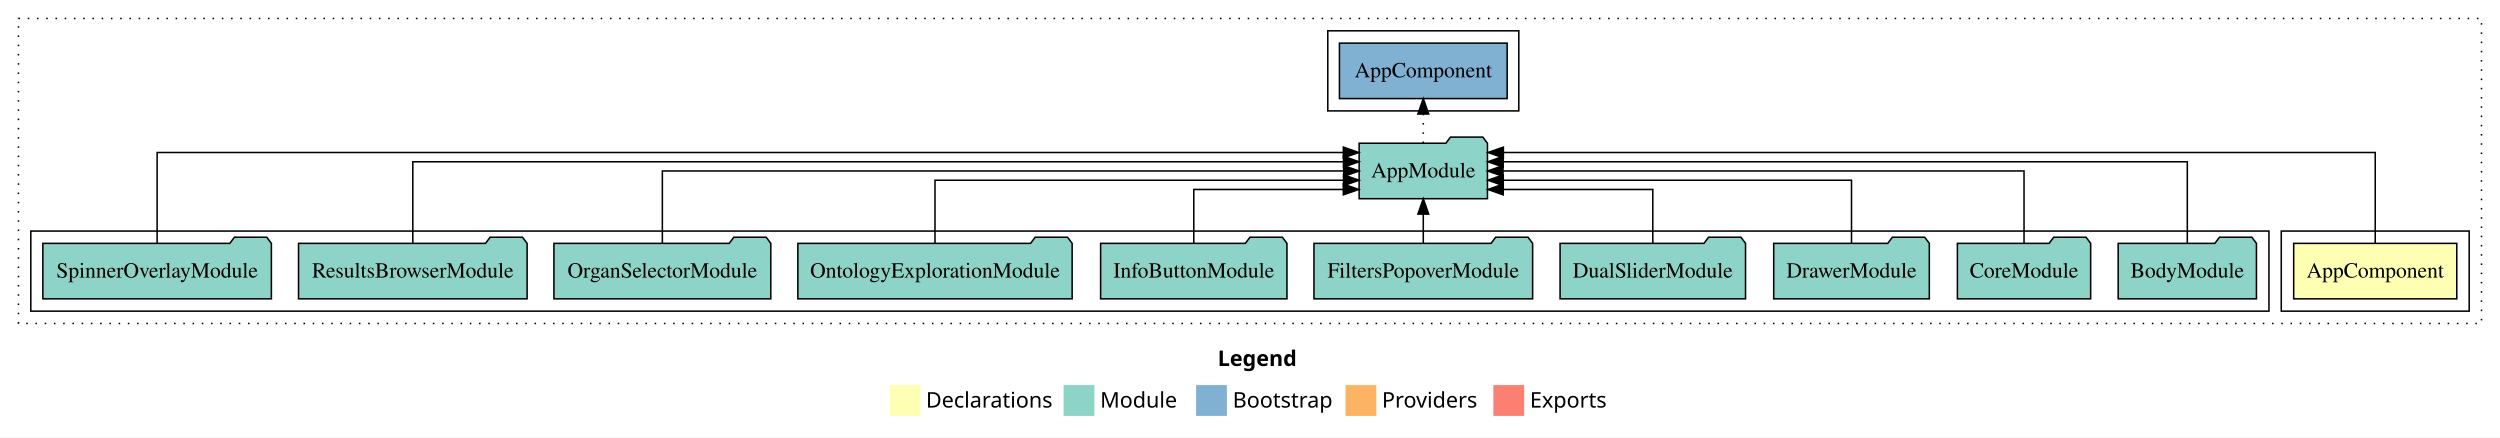
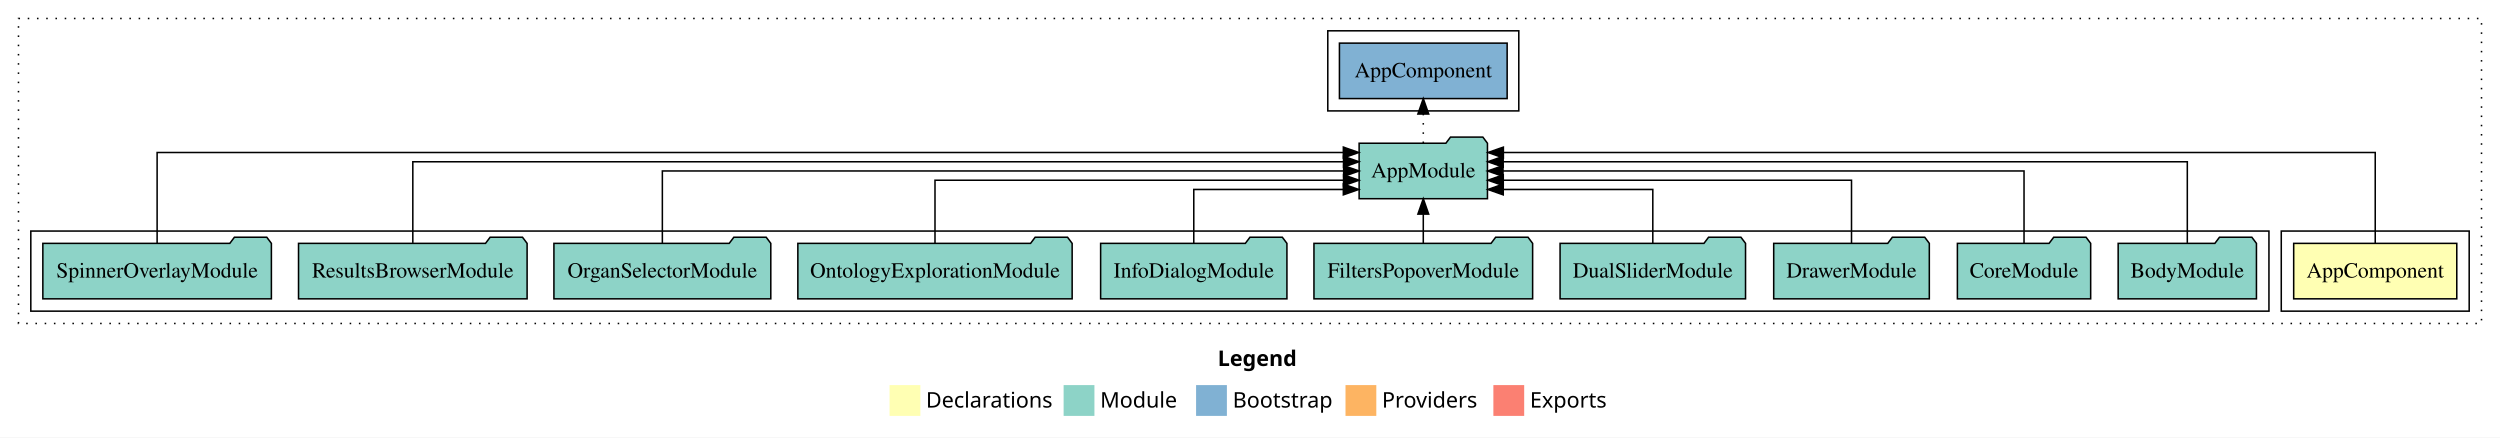
<svg xmlns="http://www.w3.org/2000/svg" width="1623pt" height="284pt" viewBox="0.00 0.00 1623.00 284.00">
  <g id="graph0" class="graph" transform="scale(1 1) rotate(0) translate(4 280)">
    <polygon fill="#ffffff" stroke="transparent" points="-4,4 -4,-280 1619,-280 1619,4 -4,4" />
    <text text-anchor="start" x="786.509" y="-42.4" font-family="sans-serif" font-weight="bold" font-size="14.00" fill="#000000">Legend</text>
    <polygon fill="#ffffb3" stroke="transparent" points="573.5,-10 573.5,-30 593.5,-30 593.5,-10 573.5,-10" />
    <text text-anchor="start" x="597.129" y="-15.4" font-family="sans-serif" font-size="14.00" fill="#000000">  Declarations</text>
    <polygon fill="#8dd3c7" stroke="transparent" points="686.5,-10 686.5,-30 706.5,-30 706.5,-10 686.5,-10" />
    <text text-anchor="start" x="710.225" y="-15.4" font-family="sans-serif" font-size="14.00" fill="#000000">  Module</text>
    <polygon fill="#80b1d3" stroke="transparent" points="772.5,-10 772.5,-30 792.5,-30 792.5,-10 772.5,-10" />
    <text text-anchor="start" x="796.281" y="-15.4" font-family="sans-serif" font-size="14.00" fill="#000000">  Bootstrap</text>
    <polygon fill="#fdb462" stroke="transparent" points="869.5,-10 869.5,-30 889.5,-30 889.5,-10 869.5,-10" />
    <text text-anchor="start" x="893.173" y="-15.4" font-family="sans-serif" font-size="14.00" fill="#000000">  Providers</text>
    <polygon fill="#fb8072" stroke="transparent" points="965.5,-10 965.5,-30 985.5,-30 985.5,-10 965.5,-10" />
    <text text-anchor="start" x="989.226" y="-15.4" font-family="sans-serif" font-size="14.00" fill="#000000">  Exports</text>
    <g id="clust1" class="cluster">
      <polygon fill="none" stroke="#000000" stroke-dasharray="1,5" points="8,-70 8,-268 1607,-268 1607,-70 8,-70" />
    </g>
    <g id="clust2" class="cluster">
      <polygon fill="none" stroke="#000000" points="1477,-78 1477,-130 1599,-130 1599,-78 1477,-78" />
    </g>
    <g id="clust4" class="cluster">
      <polygon fill="none" stroke="#000000" points="16,-78 16,-130 1469,-130 1469,-78 16,-78" />
    </g>
    <g id="clust6" class="cluster">
      <polygon fill="none" stroke="#000000" points="858,-208 858,-260 982,-260 982,-208 858,-208" />
    </g>
    <g id="node1" class="node">
      <polygon fill="#ffffb3" stroke="#000000" points="1590.94,-122 1485.06,-122 1485.06,-86 1590.94,-86 1590.94,-122" />
      <text text-anchor="middle" x="1538" y="-99.8" font-family="Times,serif" font-size="14.00" fill="#000000">AppComponent</text>
    </g>
    <g id="node2" class="node">
      <polygon fill="#8dd3c7" stroke="#000000" points="961.657,-187 958.657,-191 937.657,-191 934.657,-187 878.343,-187 878.343,-151 961.657,-151 961.657,-187" />
      <text text-anchor="middle" x="920" y="-164.8" font-family="Times,serif" font-size="14.00" fill="#000000">AppModule</text>
    </g>
    <g id="edge1" class="edge">
      <path fill="none" stroke="#000000" d="M1538,-122.248C1538,-145.018 1538,-181 1538,-181 1538,-181 971.992,-181 971.992,-181" />
      <polygon fill="#000000" stroke="#000000" points="971.992,-177.5 961.992,-181 971.992,-184.5 971.992,-177.5" />
    </g>
    <g id="node13" class="node">
      <polygon fill="#80b1d3" stroke="#000000" points="974.439,-252 865.561,-252 865.561,-216 974.439,-216 974.439,-252" />
      <text text-anchor="middle" x="920" y="-229.8" font-family="Times,serif" font-size="14.00" fill="#000000">AppComponent </text>
    </g>
    <g id="edge12" class="edge">
      <path fill="none" stroke="#000000" stroke-dasharray="1,5" d="M920,-187.106C920,-187.106 920,-205.991 920,-205.991" />
      <polygon fill="#000000" stroke="#000000" points="916.5,-205.991 920,-215.991 923.5,-205.991 916.5,-205.991" />
    </g>
    <g id="node3" class="node">
      <polygon fill="#8dd3c7" stroke="#000000" points="1460.887,-122 1457.887,-126 1436.887,-126 1433.887,-122 1371.113,-122 1371.113,-86 1460.887,-86 1460.887,-122" />
      <text text-anchor="middle" x="1416" y="-99.8" font-family="Times,serif" font-size="14.00" fill="#000000">BodyModule</text>
    </g>
    <g id="edge2" class="edge">
      <path fill="none" stroke="#000000" d="M1416,-122.284C1416,-143.321 1416,-175 1416,-175 1416,-175 971.861,-175 971.861,-175" />
      <polygon fill="#000000" stroke="#000000" points="971.861,-171.5 961.861,-175 971.861,-178.5 971.861,-171.5" />
    </g>
    <g id="node4" class="node">
      <polygon fill="#8dd3c7" stroke="#000000" points="1353.262,-122 1350.262,-126 1329.262,-126 1326.262,-122 1266.738,-122 1266.738,-86 1353.262,-86 1353.262,-122" />
      <text text-anchor="middle" x="1310" y="-99.8" font-family="Times,serif" font-size="14.00" fill="#000000">CoreModule</text>
    </g>
    <g id="edge3" class="edge">
      <path fill="none" stroke="#000000" d="M1310,-122.106C1310,-141.339 1310,-169 1310,-169 1310,-169 971.737,-169 971.737,-169" />
      <polygon fill="#000000" stroke="#000000" points="971.737,-165.5 961.737,-169 971.737,-172.5 971.737,-165.5" />
    </g>
    <g id="node5" class="node">
      <polygon fill="#8dd3c7" stroke="#000000" points="1248.515,-122 1245.515,-126 1224.515,-126 1221.515,-122 1147.485,-122 1147.485,-86 1248.515,-86 1248.515,-122" />
      <text text-anchor="middle" x="1198" y="-99.8" font-family="Times,serif" font-size="14.00" fill="#000000">DrawerModule</text>
    </g>
    <g id="edge4" class="edge">
      <path fill="none" stroke="#000000" d="M1198,-122.022C1198,-139.373 1198,-163 1198,-163 1198,-163 971.92,-163 971.92,-163" />
      <polygon fill="#000000" stroke="#000000" points="971.92,-159.5 961.92,-163 971.92,-166.5 971.92,-159.5" />
    </g>
    <g id="node6" class="node">
      <polygon fill="#8dd3c7" stroke="#000000" points="1129.201,-122 1126.201,-126 1105.201,-126 1102.201,-122 1008.799,-122 1008.799,-86 1129.201,-86 1129.201,-122" />
      <text text-anchor="middle" x="1069" y="-99.8" font-family="Times,serif" font-size="14.00" fill="#000000">DualSliderModule</text>
    </g>
    <g id="edge5" class="edge">
      <path fill="none" stroke="#000000" d="M1069,-122.24C1069,-137.571 1069,-157 1069,-157 1069,-157 971.901,-157 971.901,-157" />
      <polygon fill="#000000" stroke="#000000" points="971.901,-153.5 961.901,-157 971.901,-160.5 971.901,-153.5" />
    </g>
    <g id="node7" class="node">
      <polygon fill="#8dd3c7" stroke="#000000" points="990.982,-122 987.982,-126 966.982,-126 963.982,-122 849.018,-122 849.018,-86 990.982,-86 990.982,-122" />
      <text text-anchor="middle" x="920" y="-99.8" font-family="Times,serif" font-size="14.00" fill="#000000">FiltersPopoverModule</text>
    </g>
    <g id="edge6" class="edge">
      <path fill="none" stroke="#000000" d="M920,-122.106C920,-122.106 920,-140.991 920,-140.991" />
      <polygon fill="#000000" stroke="#000000" points="916.5,-140.991 920,-150.991 923.5,-140.991 916.5,-140.991" />
    </g>
    <g id="node8" class="node">
-       <polygon fill="#8dd3c7" stroke="#000000" points="831.489,-122 828.489,-126 807.489,-126 804.489,-122 710.511,-122 710.511,-86 831.489,-86 831.489,-122" />
-       <text text-anchor="middle" x="771" y="-99.8" font-family="Times,serif" font-size="14.00" fill="#000000">InfoButtonModule</text>
+       <polygon fill="#8dd3c7" stroke="#000000" points="831.473,-122 828.473,-126 807.473,-126 804.473,-122 710.527,-122 710.527,-86 831.473,-86 831.473,-122" />
+       <text text-anchor="middle" x="771" y="-99.8" font-family="Times,serif" font-size="14.00" fill="#000000">InfoDialogModule</text>
    </g>
    <g id="edge7" class="edge">
      <path fill="none" stroke="#000000" d="M771,-122.24C771,-137.571 771,-157 771,-157 771,-157 868.099,-157 868.099,-157" />
      <polygon fill="#000000" stroke="#000000" points="868.099,-160.5 878.099,-157 868.099,-153.5 868.099,-160.5" />
    </g>
    <g id="node9" class="node">
      <polygon fill="#8dd3c7" stroke="#000000" points="692.038,-122 689.038,-126 668.038,-126 665.038,-122 513.962,-122 513.962,-86 692.038,-86 692.038,-122" />
      <text text-anchor="middle" x="603" y="-99.8" font-family="Times,serif" font-size="14.00" fill="#000000">OntologyExplorationModule</text>
    </g>
    <g id="edge8" class="edge">
      <path fill="none" stroke="#000000" d="M603,-122.022C603,-139.373 603,-163 603,-163 603,-163 868.232,-163 868.232,-163" />
      <polygon fill="#000000" stroke="#000000" points="868.232,-166.5 878.232,-163 868.232,-159.5 868.232,-166.5" />
    </g>
    <g id="node10" class="node">
      <polygon fill="#8dd3c7" stroke="#000000" points="496.4,-122 493.4,-126 472.4,-126 469.4,-122 355.6,-122 355.6,-86 496.4,-86 496.4,-122" />
      <text text-anchor="middle" x="426" y="-99.8" font-family="Times,serif" font-size="14.00" fill="#000000">OrganSelectorModule</text>
    </g>
    <g id="edge9" class="edge">
      <path fill="none" stroke="#000000" d="M426,-122.106C426,-141.339 426,-169 426,-169 426,-169 868.308,-169 868.308,-169" />
      <polygon fill="#000000" stroke="#000000" points="868.308,-172.5 878.308,-169 868.308,-165.5 868.308,-172.5" />
    </g>
    <g id="node11" class="node">
      <polygon fill="#8dd3c7" stroke="#000000" points="338.195,-122 335.195,-126 314.195,-126 311.195,-122 189.805,-122 189.805,-86 338.195,-86 338.195,-122" />
      <text text-anchor="middle" x="264" y="-99.8" font-family="Times,serif" font-size="14.00" fill="#000000">ResultsBrowserModule</text>
    </g>
    <g id="edge10" class="edge">
      <path fill="none" stroke="#000000" d="M264,-122.284C264,-143.321 264,-175 264,-175 264,-175 868.217,-175 868.217,-175" />
      <polygon fill="#000000" stroke="#000000" points="868.217,-178.5 878.217,-175 868.217,-171.5 868.217,-178.5" />
    </g>
    <g id="node12" class="node">
      <polygon fill="#8dd3c7" stroke="#000000" points="172.185,-122 169.185,-126 148.185,-126 145.185,-122 23.815,-122 23.815,-86 172.185,-86 172.185,-122" />
      <text text-anchor="middle" x="98" y="-99.8" font-family="Times,serif" font-size="14.00" fill="#000000">SpinnerOverlayModule</text>
    </g>
    <g id="edge11" class="edge">
      <path fill="none" stroke="#000000" d="M98,-122.248C98,-145.018 98,-181 98,-181 98,-181 868.107,-181 868.107,-181" />
      <polygon fill="#000000" stroke="#000000" points="868.107,-184.5 878.107,-181 868.107,-177.5 868.107,-184.5" />
    </g>
  </g>
</svg>
